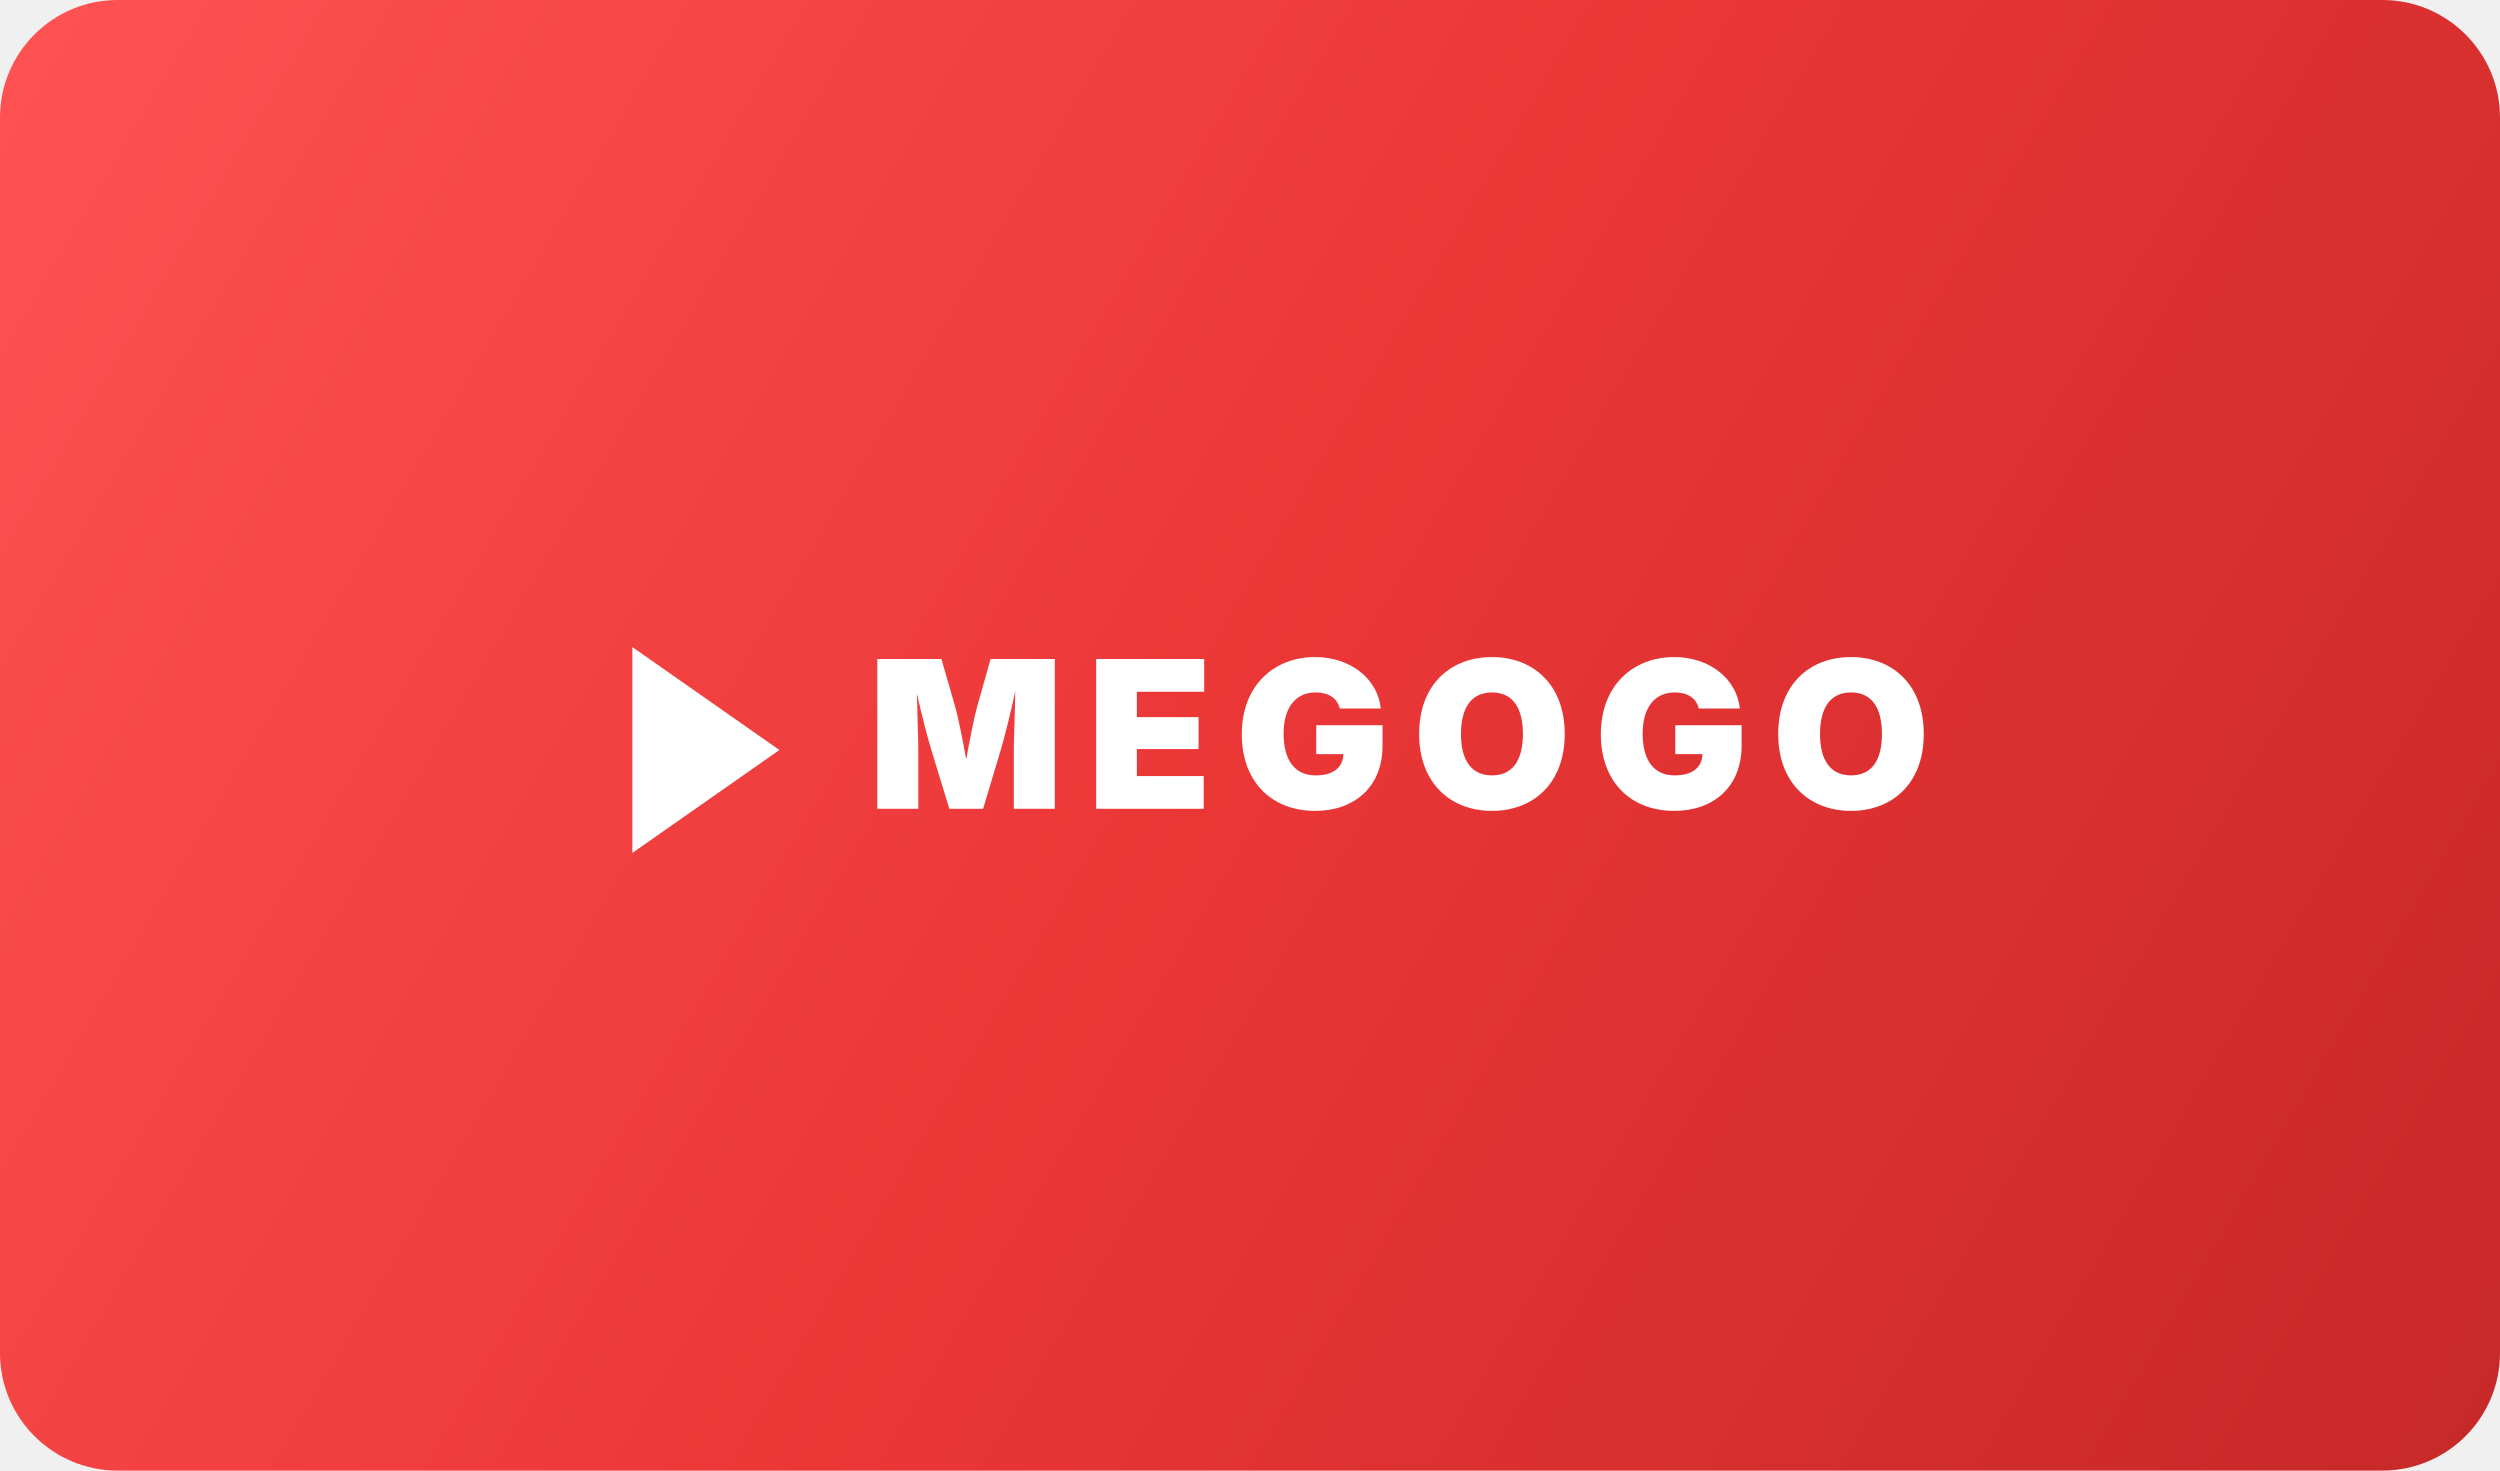
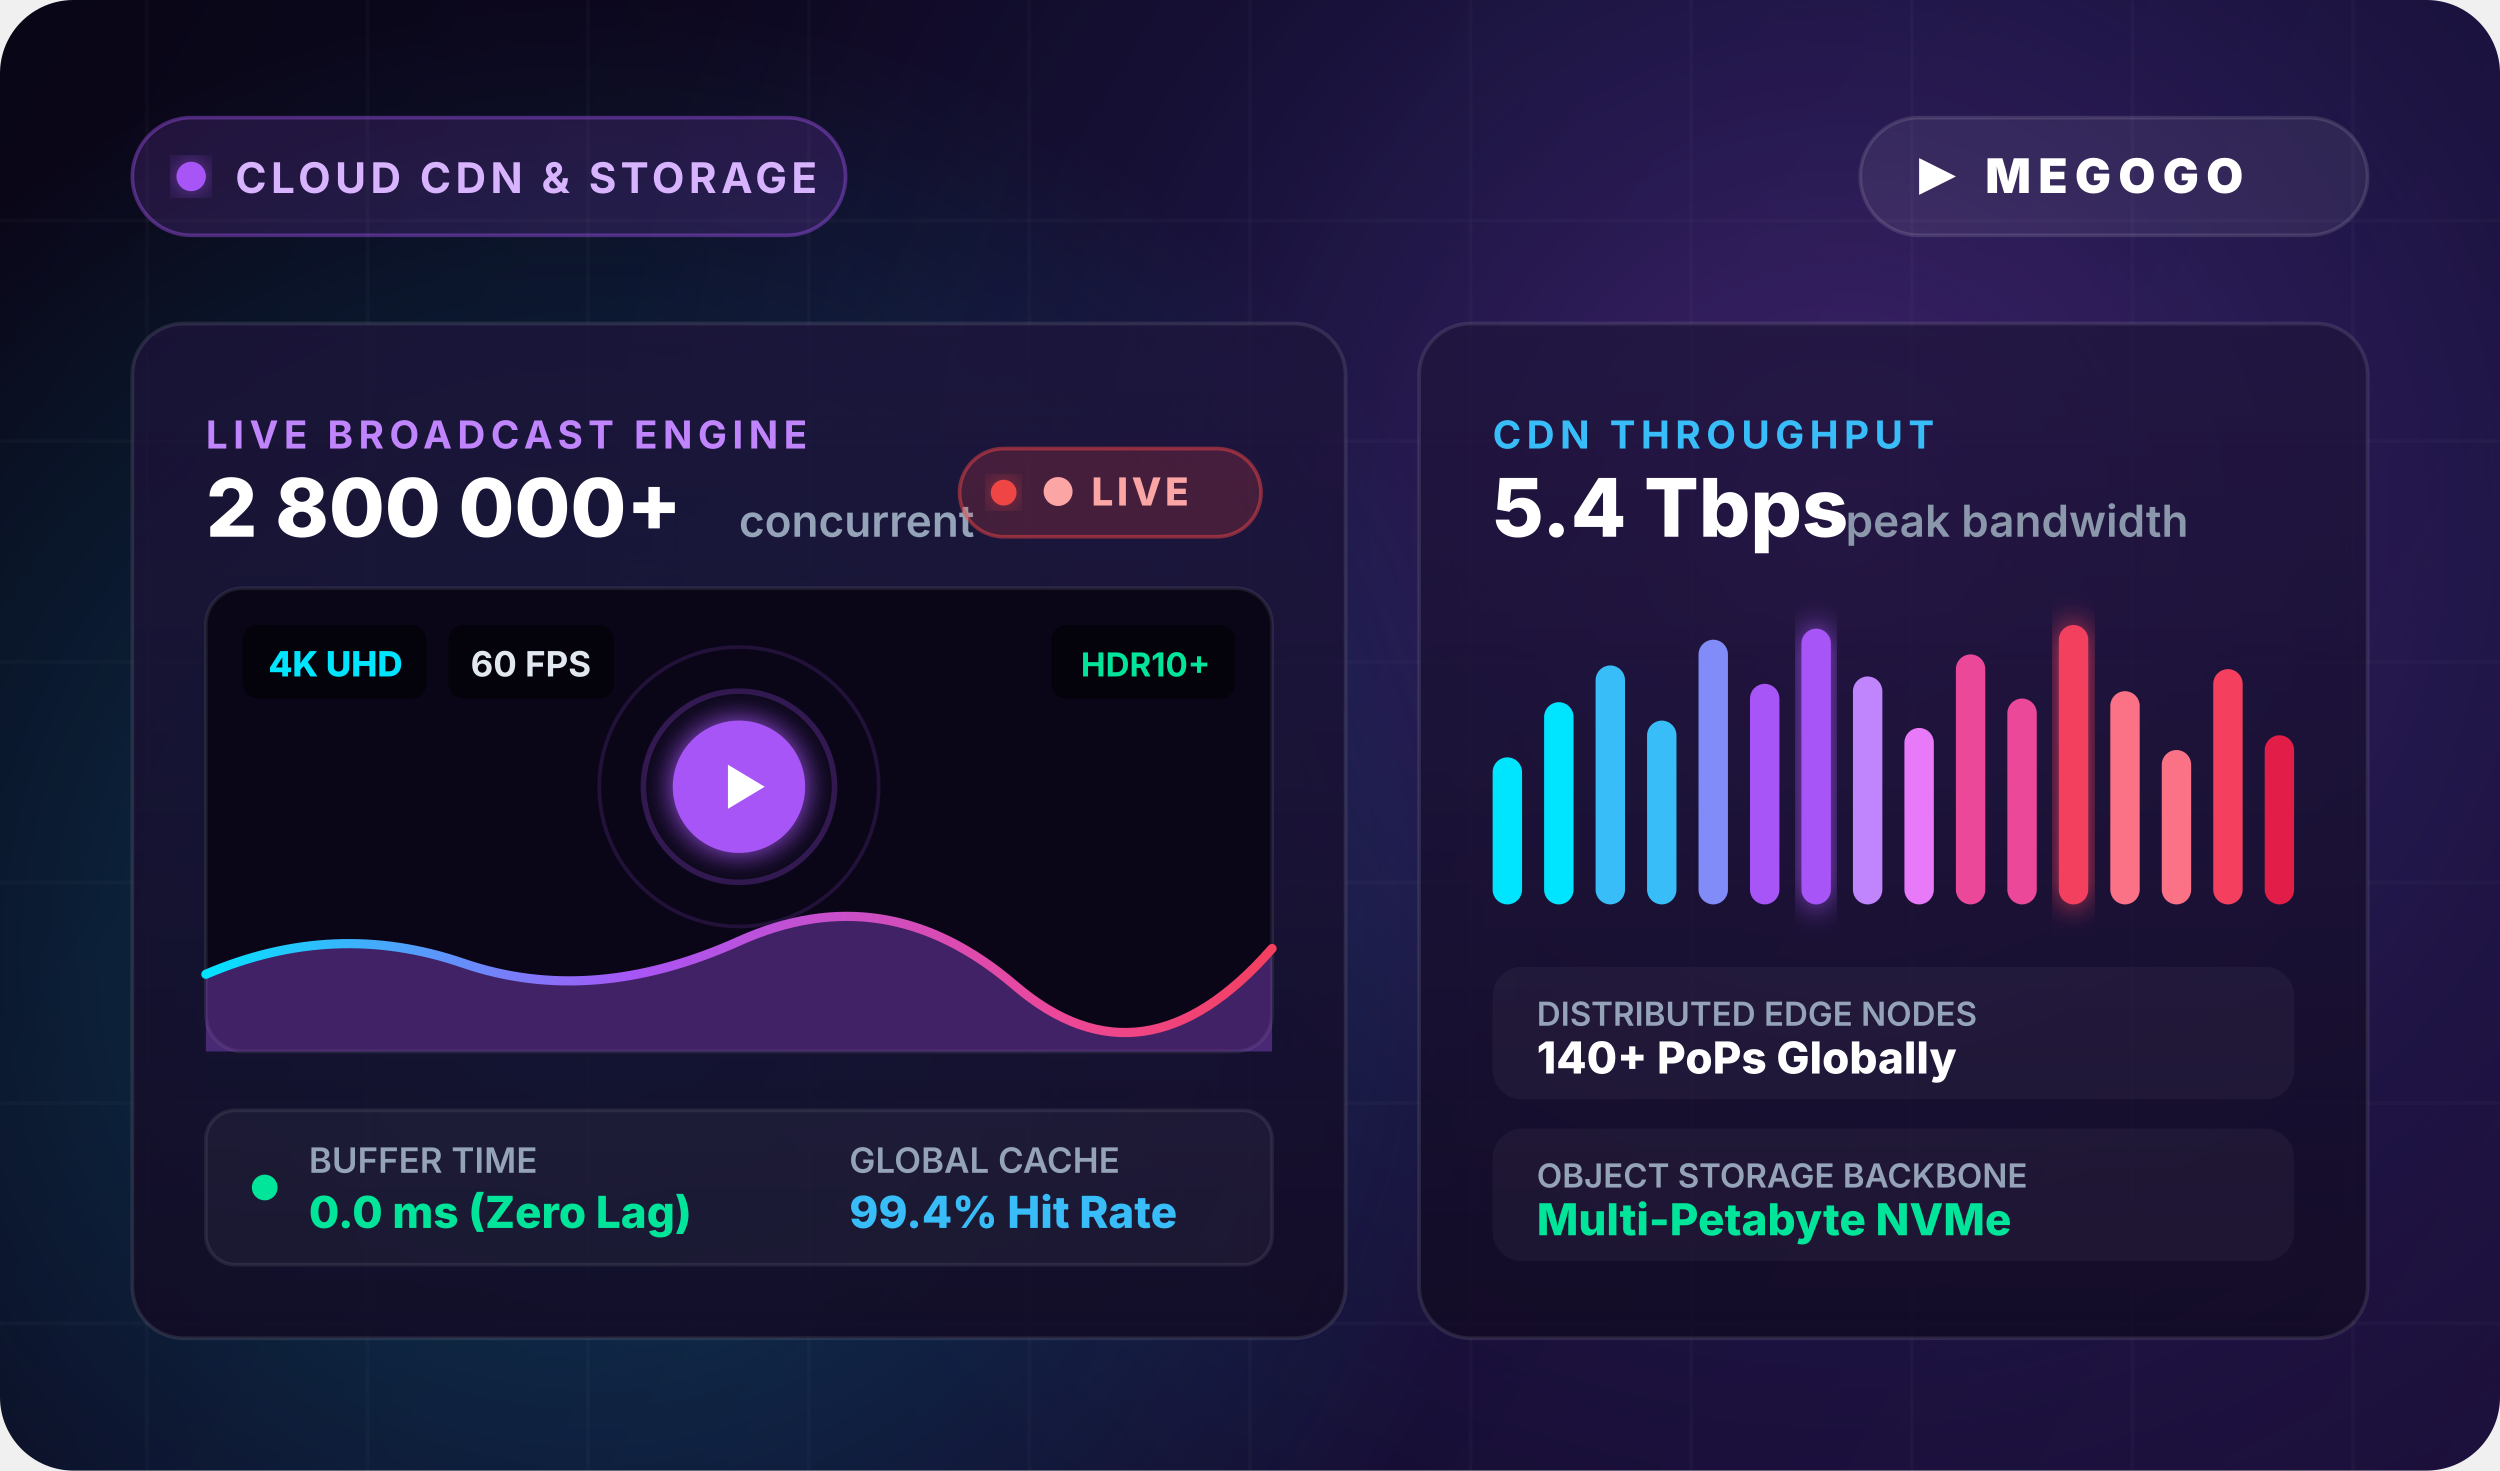
- <svg xmlns="http://www.w3.org/2000/svg" width="340" height="200" viewBox="0 0 340 200" fill="none">
+ <svg xmlns="http://www.w3.org/2000/svg" width="680" height="400" viewBox="0 0 680 400" fill="none">
  <defs>
-     <linearGradient id="gMeg" x1="0" y1="0" x2="340" y2="200" gradientUnits="userSpaceOnUse">
-       <stop offset="0%" stop-color="#FF5252" />
-       <stop offset="50%" stop-color="#EB3636" />
-       <stop offset="100%" stop-color="#C62828" />
+     <linearGradient id="bgGradMeg" x1="0" y1="0" x2="680" y2="400" gradientUnits="userSpaceOnUse">
+       <stop offset="0%" stop-color="#090616" />
+       <stop offset="50%" stop-color="#120A2B" />
+       <stop offset="100%" stop-color="#1B0E38" />
    </linearGradient>
+     <radialGradient id="glowPurpleMeg" cx="500" cy="140" r="340" gradientUnits="userSpaceOnUse">
+       <stop offset="0%" stop-color="#A855F7" stop-opacity="0.3" />
+       <stop offset="60%" stop-color="#6366F1" stop-opacity="0.08" />
+       <stop offset="100%" stop-color="#6366F1" stop-opacity="0" />
+     </radialGradient>
+     <radialGradient id="glowCyanMeg" cx="160" cy="260" r="260" gradientUnits="userSpaceOnUse">
+       <stop offset="0%" stop-color="#00E5FF" stop-opacity="0.22" />
+       <stop offset="100%" stop-color="#00E5FF" stop-opacity="0" />
+     </radialGradient>
+     <linearGradient id="streamWaveGrad" x1="0" y1="0" x2="1" y2="0">
+       <stop offset="0%" stop-color="#00E5FF" />
+       <stop offset="40%" stop-color="#A855F7" />
+       <stop offset="80%" stop-color="#EC4899" />
+       <stop offset="100%" stop-color="#F43F5E" />
+     </linearGradient>
+     <linearGradient id="waveFillGrad" x1="0" y1="180" x2="0" y2="300" gradientUnits="userSpaceOnUse">
+       <stop offset="0%" stop-color="#A855F7" stop-opacity="0.35" />
+       <stop offset="100%" stop-color="#A855F7" stop-opacity="0" />
+     </linearGradient>
+     <linearGradient id="panelBgMeg" x1="0" y1="0" x2="0" y2="1">
+       <stop offset="0%" stop-color="#1E143B" stop-opacity="0.75" />
+       <stop offset="100%" stop-color="#120B24" stop-opacity="0.85" />
+     </linearGradient>
+     <clipPath id="clipMeg">
+       <rect width="680" height="400" rx="20" />
+     </clipPath>
+     <filter id="glowFiltMeg" x="-20%" y="-20%" width="140%" height="140%">
+       <feGaussianBlur stdDeviation="4" result="blur" />
+       <feMerge>
+         <feMergeNode in="blur" />
+         <feMergeNode in="SourceGraphic" />
+       </feMerge>
+     </filter>
  </defs>
-   <rect width="340" height="200" rx="16" fill="url(#gMeg)" />
-   <g transform="translate(74, 80)">
-     <polygon points="12,8 32,22 12,36" fill="#ffffff" />
-     <text x="44" y="30" font-family="'Inter', -apple-system, BlinkMacSystemFont, 'Segoe UI', Roboto, sans-serif" font-weight="900" font-size="28" fill="#ffffff" letter-spacing="3">MEGOGO</text>
+   <g clip-path="url(#clipMeg)">
+     <rect width="680" height="400" fill="url(#bgGradMeg)" />
+     <circle cx="500" cy="140" r="340" fill="url(#glowPurpleMeg)" />
+     <circle cx="160" cy="260" r="260" fill="url(#glowCyanMeg)" />
+     <path d="M40 0 V400 M100 0 V400 M160 0 V400 M220 0 V400 M280 0 V400 M340 0 V400 M400 0 V400 M460 0 V400 M520 0 V400 M580 0 V400 M640 0 V400" stroke="#ffffff" stroke-opacity="0.02" stroke-width="1" />
+     <path d="M0 60 H680 M0 120 H680 M0 180 H680 M0 240 H680 M0 300 H680 M0 360 H680" stroke="#ffffff" stroke-opacity="0.02" stroke-width="1" />
+     <g transform="translate(36, 32)">
+       <rect width="194" height="32" rx="16" fill="#A855F7" fill-opacity="0.15" stroke="#A855F7" stroke-opacity="0.4" stroke-width="1" />
+       <circle cx="16" cy="16" r="4" fill="#A855F7" filter="url(#glowFiltMeg)" />
+       <text x="28" y="20.5" font-family="'Inter', -apple-system, system-ui, sans-serif" font-weight="700" font-size="11.5" fill="#D8B4FE" letter-spacing="1.2">CLOUD CDN &amp; STORAGE</text>
+     </g>
+     <g transform="translate(506, 32)">
+       <rect width="138" height="32" rx="16" fill="#ffffff" fill-opacity="0.07" stroke="#ffffff" stroke-opacity="0.12" stroke-width="1" />
+       <polygon points="16,11 26,16 16,21" fill="#ffffff" />
+       <text x="34" y="20.5" font-family="'Inter', -apple-system, system-ui, sans-serif" font-weight="900" font-size="13" fill="#ffffff" letter-spacing="2">MEGOGO</text>
+     </g>
+     <g transform="translate(36, 88)">
+       <rect width="330" height="276" rx="14" fill="url(#panelBgMeg)" stroke="#ffffff" stroke-opacity="0.1" stroke-width="1" />
+       <g transform="translate(20, 20)">
+         <text x="0" y="14" font-family="'Inter', -apple-system, system-ui, sans-serif" font-weight="700" font-size="10.5" fill="#C084FC" letter-spacing="1.5">LIVE BROADCAST ENGINE</text>
+         <text x="0" y="38" font-family="'Inter', -apple-system, system-ui, sans-serif" font-weight="800" font-size="22" fill="#FFFFFF">2 800 000+</text>
+         <text x="145" y="38" font-family="'Inter', -apple-system, system-ui, sans-serif" font-weight="600" font-size="12" fill="#94A3B8">concurrent</text>
+         <g transform="translate(205, 14)">
+           <rect width="82" height="24" rx="12" fill="#EF4444" fill-opacity="0.2" stroke="#EF4444" stroke-opacity="0.5" />
+           <circle cx="12" cy="12" r="3.5" fill="#EF4444" filter="url(#glowFiltMeg)" />
+           <text x="22" y="15.5" font-family="'Inter', -apple-system, system-ui, sans-serif" font-weight="800" font-size="10.5" fill="#FCA5A5" letter-spacing="1">● LIVE</text>
+         </g>
+       </g>
+       <g transform="translate(20, 72)">
+         <rect width="290" height="126" rx="10" fill="#0A0618" stroke="#ffffff" stroke-opacity="0.08" stroke-width="1" />
+         <circle cx="145" cy="54" r="38" fill="none" stroke="#A855F7" stroke-opacity="0.15" stroke-width="1" />
+         <circle cx="145" cy="54" r="26" fill="none" stroke="#A855F7" stroke-opacity="0.25" stroke-width="1.5" />
+         <circle cx="145" cy="54" r="18" fill="#A855F7" filter="url(#glowFiltMeg)" />
+         <polygon points="142,48 152,54 142,60" fill="#ffffff" />
+         <path d="M0 105 Q35 90 70 102 T145 96 T220 108 T290 98 L290 126 L0 126 Z" fill="url(#waveFillGrad)" />
+         <path d="M0 105 Q35 90 70 102 T145 96 T220 108 T290 98" fill="none" stroke="url(#streamWaveGrad)" stroke-width="2.5" stroke-linecap="round" />
+         <g transform="translate(10, 10)">
+           <rect width="50" height="20" rx="4" fill="#000000" fill-opacity="0.6" />
+           <text x="7" y="14" font-family="'Inter', -apple-system, system-ui, sans-serif" font-weight="800" font-size="9.5" fill="#00E5FF">4K UHD</text>
+         </g>
+         <g transform="translate(66, 10)">
+           <rect width="45" height="20" rx="4" fill="#000000" fill-opacity="0.6" />
+           <text x="6" y="14" font-family="'Inter', -apple-system, system-ui, sans-serif" font-weight="700" font-size="9.5" fill="#E2E8F0">60 FPS</text>
+         </g>
+         <g transform="translate(230, 10)">
+           <rect width="50" height="20" rx="4" fill="#000000" fill-opacity="0.6" />
+           <text x="8" y="14" font-family="'Inter', -apple-system, system-ui, sans-serif" font-weight="700" font-size="9" fill="#00E599">HDR10+</text>
+         </g>
+       </g>
+       <g transform="translate(20, 214)">
+         <rect width="290" height="42" rx="8" fill="#ffffff" fill-opacity="0.04" stroke="#ffffff" stroke-opacity="0.08" stroke-width="1" />
+         <circle cx="16" cy="21" r="3.5" fill="#00E599" />
+         <text x="28" y="17" font-family="'Inter', -apple-system, system-ui, sans-serif" font-weight="600" font-size="9.5" fill="#94A3B8">BUFFER TIME</text>
+         <text x="28" y="32" font-family="'Inter', -apple-system, system-ui, sans-serif" font-weight="800" font-size="12" fill="#00E599">0.0 ms (Zero Lag)</text>
+         <text x="175" y="17" font-family="'Inter', -apple-system, system-ui, sans-serif" font-weight="600" font-size="9.5" fill="#94A3B8">GLOBAL CACHE</text>
+         <text x="175" y="32" font-family="'Inter', -apple-system, system-ui, sans-serif" font-weight="800" font-size="12" fill="#38BDF8">99.4% Hit Rate</text>
+       </g>
+     </g>
+     <g transform="translate(386, 88)">
+       <rect width="258" height="276" rx="14" fill="url(#panelBgMeg)" stroke="#ffffff" stroke-opacity="0.1" stroke-width="1" />
+       <g transform="translate(20, 20)">
+         <text x="0" y="14" font-family="'Inter', -apple-system, system-ui, sans-serif" font-weight="700" font-size="10.5" fill="#38BDF8" letter-spacing="1.5">CDN THROUGHPUT</text>
+         <text x="0" y="38" font-family="'Inter', -apple-system, system-ui, sans-serif" font-weight="800" font-size="22" fill="#FFFFFF">5.4 Tbps</text>
+         <text x="96" y="38" font-family="'Inter', -apple-system, system-ui, sans-serif" font-weight="600" font-size="12" fill="#8B98AB">peak bandwidth</text>
+       </g>
+       <g transform="translate(20, 78)">
+         <rect x="0" y="40" width="8" height="40" rx="4" fill="#00E5FF" />
+         <rect x="14" y="25" width="8" height="55" rx="4" fill="#00E5FF" />
+         <rect x="28" y="15" width="8" height="65" rx="4" fill="#38BDF8" />
+         <rect x="42" y="30" width="8" height="50" rx="4" fill="#38BDF8" />
+         <rect x="56" y="8" width="8" height="72" rx="4" fill="#818CF8" />
+         <rect x="70" y="20" width="8" height="60" rx="4" fill="#A855F7" />
+         <rect x="84" y="5" width="8" height="75" rx="4" fill="#A855F7" filter="url(#glowFiltMeg)" />
+         <rect x="98" y="18" width="8" height="62" rx="4" fill="#C084FC" />
+         <rect x="112" y="32" width="8" height="48" rx="4" fill="#E879F9" />
+         <rect x="126" y="12" width="8" height="68" rx="4" fill="#EC4899" />
+         <rect x="140" y="24" width="8" height="56" rx="4" fill="#EC4899" />
+         <rect x="154" y="4" width="8" height="76" rx="4" fill="#F43F5E" filter="url(#glowFiltMeg)" />
+         <rect x="168" y="22" width="8" height="58" rx="4" fill="#FB7185" />
+         <rect x="182" y="38" width="8" height="42" rx="4" fill="#FB7185" />
+         <rect x="196" y="16" width="8" height="64" rx="4" fill="#F43F5E" />
+         <rect x="210" y="34" width="8" height="46" rx="4" fill="#E11D48" />
+       </g>
+       <g transform="translate(20, 175)">
+         <g transform="translate(0, 0)">
+           <rect width="218" height="36" rx="8" fill="#ffffff" fill-opacity="0.04" />
+           <text x="12" y="16" font-family="'Inter', -apple-system, system-ui, sans-serif" font-weight="600" font-size="9" fill="#94A3B8">DISTRIBUTED EDGE NODES</text>
+           <text x="12" y="29" font-family="'Inter', -apple-system, system-ui, sans-serif" font-weight="800" font-size="12" fill="#FFFFFF">140+ PoPs Globally</text>
+         </g>
+         <g transform="translate(0, 44)">
+           <rect width="218" height="36" rx="8" fill="#ffffff" fill-opacity="0.04" />
+           <text x="12" y="16" font-family="'Inter', -apple-system, system-ui, sans-serif" font-weight="600" font-size="9" fill="#94A3B8">OBJECT STORAGE BACKBONE</text>
+           <text x="12" y="29" font-family="'Inter', -apple-system, system-ui, sans-serif" font-weight="800" font-size="12" fill="#00E599">Multi-Petabyte NVMe</text>
+         </g>
+       </g>
+     </g>
  </g>
</svg>
